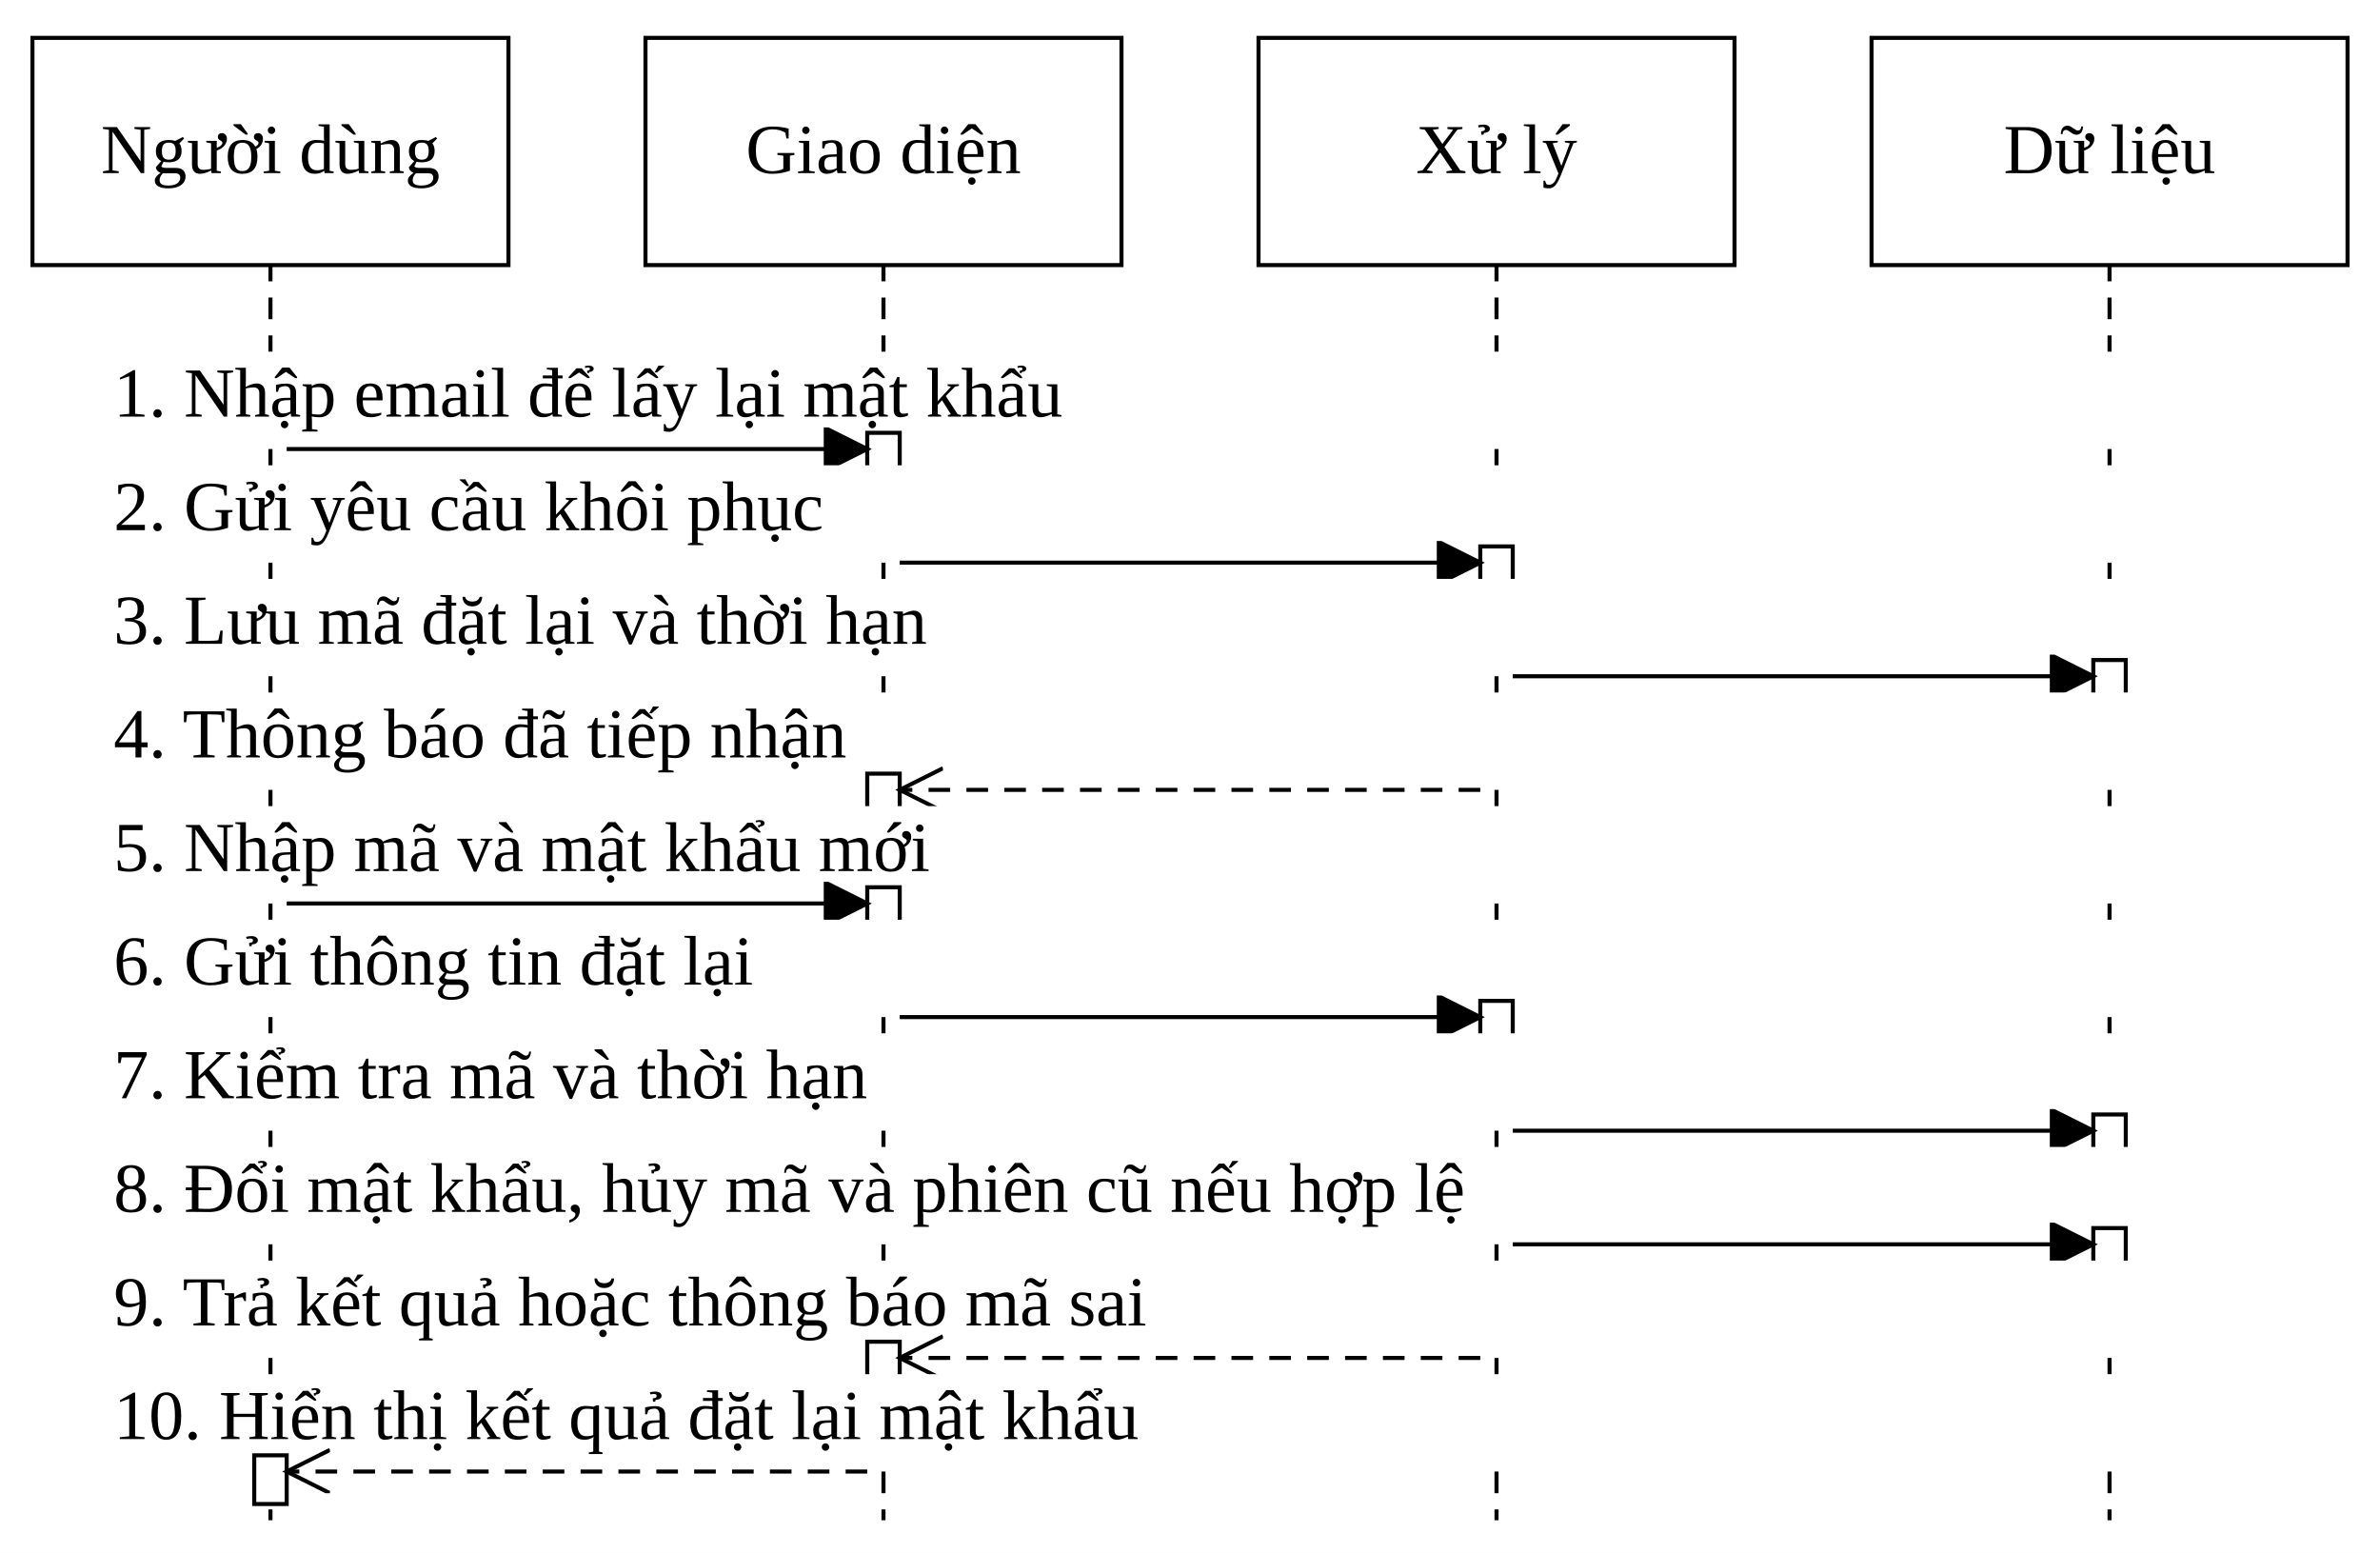
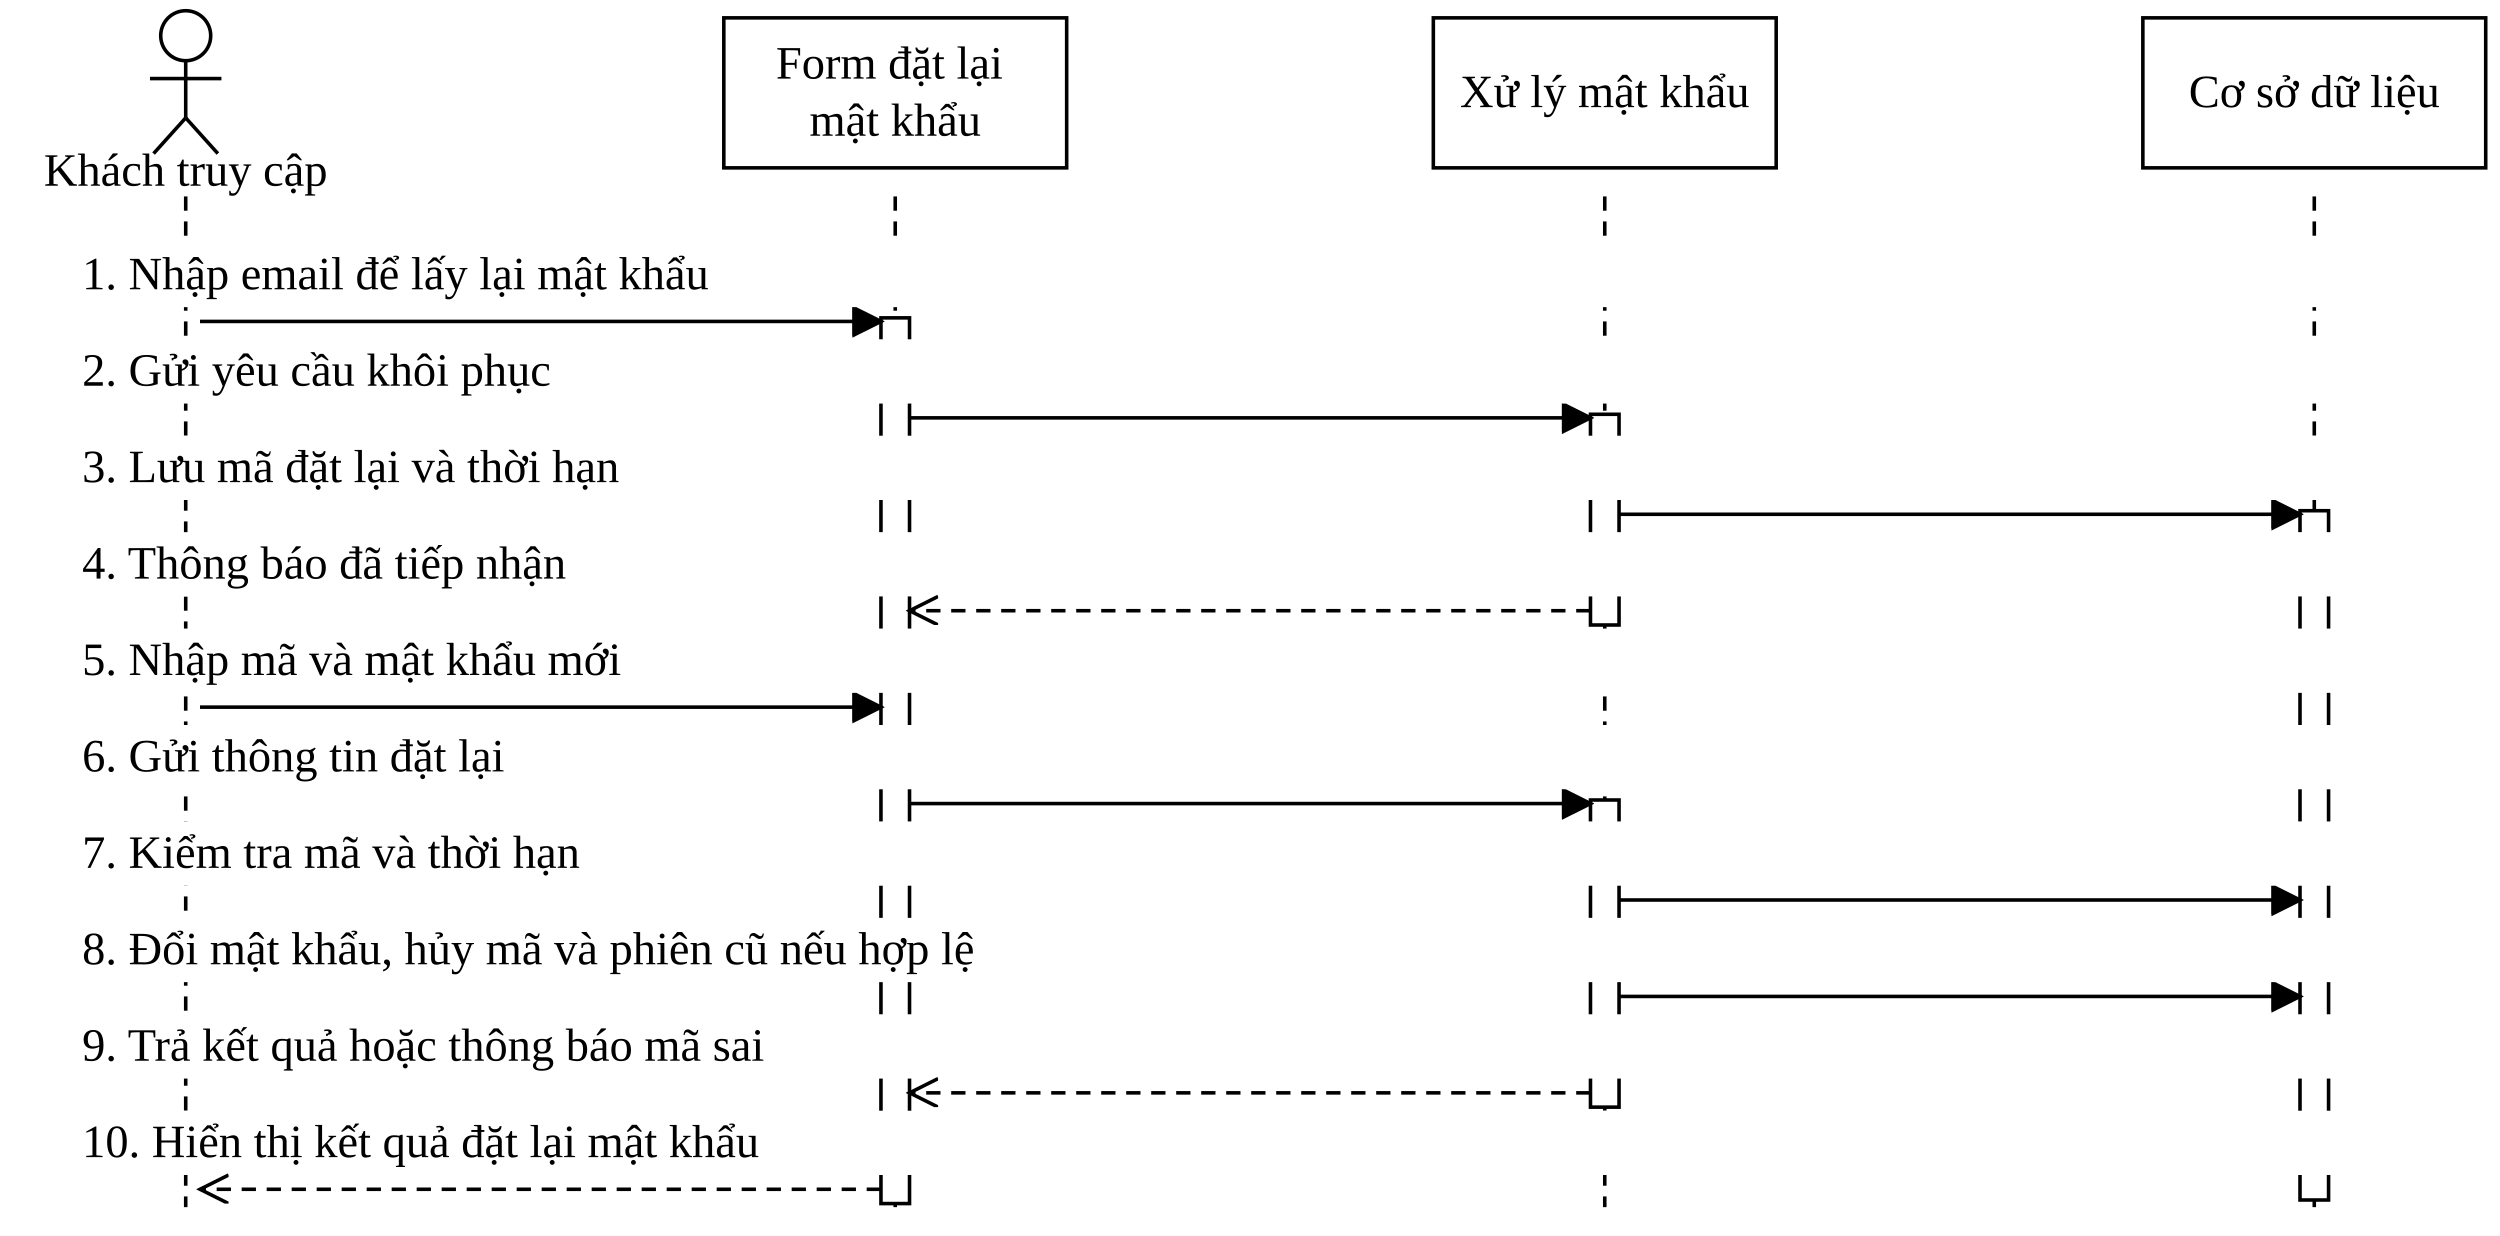
- <svg xmlns="http://www.w3.org/2000/svg" width="440" height="287" viewBox="0 0 440 287">
+ <svg xmlns="http://www.w3.org/2000/svg" width="700" height="346" viewBox="0 0 700 346">
  <rect width="100%" height="100%" fill="white" />
  <defs>
    <marker id="filled" viewBox="0 0 9 9" refX="8" refY="4" markerWidth="9" markerHeight="9" orient="auto" markerUnits="userSpaceOnUse">
-       <path d="M 0 0 L 8 4 L 0 8 Z" fill="black" stroke="black" stroke-width=".75" />
+       <path d="M 0 0 L 8 4 L 0 8 Z" fill="black" stroke="black" stroke-width="1.0" />
    </marker>
    <marker id="open" viewBox="0 0 9 9" refX="8" refY="4" markerWidth="9" markerHeight="9" orient="auto" markerUnits="userSpaceOnUse">
-       <path d="M 0 0 L 8 4 L 0 8" fill="none" stroke="black" stroke-width=".75" />
+       <path d="M 0 0 L 8 4 L 0 8" fill="none" stroke="black" stroke-width="1.0" />
    </marker>
    <marker id="triangle" viewBox="0 0 9 9" refX="8" refY="4" markerWidth="9" markerHeight="9" orient="auto" markerUnits="userSpaceOnUse">
-       <path d="M 0 0 L 8 4 L 0 8 Z" fill="white" stroke="black" stroke-width=".75" />
+       <path d="M 0 0 L 8 4 L 0 8 Z" fill="white" stroke="black" stroke-width="1.0" />
    </marker>
  </defs>
-   <polyline stroke="black" stroke-width=".75" fill="none" stroke-dasharray="4 3" points="50.0,48 50.0,281" />
-   <polyline stroke="black" stroke-width=".75" fill="none" stroke-dasharray="4 3" points="163.333,48 163.333,281" />
-   <polyline stroke="black" stroke-width=".75" fill="none" stroke-dasharray="4 3" points="276.667,48 276.667,281" />
-   <polyline stroke="black" stroke-width=".75" fill="none" stroke-dasharray="4 3" points="390.0,48 390.0,281" />
-   <rect x="16" y="65" width="408" height="16" fill="white" />
-   <text x="21" y="77.0" text-anchor="start" font-family="Times New Roman" font-size="13" font-weight="normal" font-style="normal" fill="black">
-     <tspan x="21" dy="0">1. Nhập email để lấy lại mật khẩu</tspan>
+   <polyline stroke="black" stroke-width="1.0" fill="none" stroke-dasharray="4 3" points="52.0,55 52.0,338" />
+   <polyline stroke="black" stroke-width="1.0" fill="none" stroke-dasharray="4 3" points="250.667,55 250.667,338" />
+   <polyline stroke="black" stroke-width="1.0" fill="none" stroke-dasharray="4 3" points="449.333,55 449.333,338" />
+   <polyline stroke="black" stroke-width="1.0" fill="none" stroke-dasharray="4 3" points="648.0,55 648.0,338" />
+   <rect stroke="black" stroke-width="1.0" fill="white" x="445.333" y="116" width="8" height="59" />
+   <rect stroke="black" stroke-width="1.0" fill="white" x="445.333" y="224" width="8" height="86" />
+   <rect stroke="black" stroke-width="1.0" fill="white" x="246.667" y="89" width="8" height="248" />
+   <rect stroke="black" stroke-width="1.0" fill="white" x="644.0" y="143" width="8" height="193" />
+   <rect x="18" y="68" width="664" height="18" fill="white" />
+   <text x="23" y="81.0" text-anchor="start" font-family="Times New Roman" font-size="13" font-weight="normal" font-style="normal" fill="black">
+     <tspan x="23" dy="0">1. Nhập email để lấy lại mật khẩu</tspan>
  </text>
-   <rect stroke="black" stroke-width=".75" fill="white" x="160.333" y="80" width="6" height="9" />
-   <polyline stroke="black" stroke-width=".75" fill="none" points="53.0,83 160.333,83" marker-end="url(#filled)" />
-   <rect x="16" y="86" width="408" height="16" fill="white" />
-   <text x="21" y="98.0" text-anchor="start" font-family="Times New Roman" font-size="13" font-weight="normal" font-style="normal" fill="black">
-     <tspan x="21" dy="0">2. Gửi yêu cầu khôi phục</tspan>
+   <polyline stroke="black" stroke-width="1.0" fill="none" points="56.0,90 246.667,90" marker-end="url(#filled)" />
+   <rect x="18" y="95" width="664" height="18" fill="white" />
+   <text x="23" y="108.0" text-anchor="start" font-family="Times New Roman" font-size="13" font-weight="normal" font-style="normal" fill="black">
+     <tspan x="23" dy="0">2. Gửi yêu cầu khôi phục</tspan>
  </text>
-   <rect stroke="black" stroke-width=".75" fill="white" x="273.667" y="101" width="6" height="9" />
-   <polyline stroke="black" stroke-width=".75" fill="none" points="166.333,104 273.667,104" marker-end="url(#filled)" />
-   <rect x="16" y="107" width="408" height="16" fill="white" />
-   <text x="21" y="119.0" text-anchor="start" font-family="Times New Roman" font-size="13" font-weight="normal" font-style="normal" fill="black">
-     <tspan x="21" dy="0">3. Lưu mã đặt lại và thời hạn</tspan>
+   <polyline stroke="black" stroke-width="1.0" fill="none" points="254.667,117 445.333,117" marker-end="url(#filled)" />
+   <rect x="18" y="122" width="664" height="18" fill="white" />
+   <text x="23" y="135.0" text-anchor="start" font-family="Times New Roman" font-size="13" font-weight="normal" font-style="normal" fill="black">
+     <tspan x="23" dy="0">3. Lưu mã đặt lại và thời hạn</tspan>
  </text>
-   <rect stroke="black" stroke-width=".75" fill="white" x="387.0" y="122" width="6" height="9" />
-   <polyline stroke="black" stroke-width=".75" fill="none" points="279.667,125 387.0,125" marker-end="url(#filled)" />
-   <rect x="16" y="128" width="408" height="16" fill="white" />
-   <text x="21" y="140.0" text-anchor="start" font-family="Times New Roman" font-size="13" font-weight="normal" font-style="normal" fill="black">
-     <tspan x="21" dy="0">4. Thông báo đã tiếp nhận</tspan>
+   <polyline stroke="black" stroke-width="1.0" fill="none" points="453.333,144 644.0,144" marker-end="url(#filled)" />
+   <rect x="18" y="149" width="664" height="18" fill="white" />
+   <text x="23" y="162.0" text-anchor="start" font-family="Times New Roman" font-size="13" font-weight="normal" font-style="normal" fill="black">
+     <tspan x="23" dy="0">4. Thông báo đã tiếp nhận</tspan>
  </text>
-   <rect stroke="black" stroke-width=".75" fill="white" x="160.333" y="143" width="6" height="9" />
-   <polyline stroke="black" stroke-width=".75" fill="none" stroke-dasharray="4 3" points="273.667,146 166.333,146" marker-end="url(#open)" />
-   <rect x="16" y="149" width="408" height="16" fill="white" />
-   <text x="21" y="161.0" text-anchor="start" font-family="Times New Roman" font-size="13" font-weight="normal" font-style="normal" fill="black">
-     <tspan x="21" dy="0">5. Nhập mã và mật khẩu mới</tspan>
+   <polyline stroke="black" stroke-width="1.0" fill="none" stroke-dasharray="4 3" points="445.333,171 254.667,171" marker-end="url(#open)" />
+   <rect x="18" y="176" width="664" height="18" fill="white" />
+   <text x="23" y="189.0" text-anchor="start" font-family="Times New Roman" font-size="13" font-weight="normal" font-style="normal" fill="black">
+     <tspan x="23" dy="0">5. Nhập mã và mật khẩu mới</tspan>
  </text>
-   <rect stroke="black" stroke-width=".75" fill="white" x="160.333" y="164" width="6" height="9" />
-   <polyline stroke="black" stroke-width=".75" fill="none" points="53.0,167 160.333,167" marker-end="url(#filled)" />
-   <rect x="16" y="170" width="408" height="16" fill="white" />
-   <text x="21" y="182.0" text-anchor="start" font-family="Times New Roman" font-size="13" font-weight="normal" font-style="normal" fill="black">
-     <tspan x="21" dy="0">6. Gửi thông tin đặt lại</tspan>
+   <polyline stroke="black" stroke-width="1.0" fill="none" points="56.0,198 246.667,198" marker-end="url(#filled)" />
+   <rect x="18" y="203" width="664" height="18" fill="white" />
+   <text x="23" y="216.0" text-anchor="start" font-family="Times New Roman" font-size="13" font-weight="normal" font-style="normal" fill="black">
+     <tspan x="23" dy="0">6. Gửi thông tin đặt lại</tspan>
  </text>
-   <rect stroke="black" stroke-width=".75" fill="white" x="273.667" y="185" width="6" height="9" />
-   <polyline stroke="black" stroke-width=".75" fill="none" points="166.333,188 273.667,188" marker-end="url(#filled)" />
-   <rect x="16" y="191" width="408" height="16" fill="white" />
-   <text x="21" y="203.0" text-anchor="start" font-family="Times New Roman" font-size="13" font-weight="normal" font-style="normal" fill="black">
-     <tspan x="21" dy="0">7. Kiểm tra mã và thời hạn</tspan>
+   <polyline stroke="black" stroke-width="1.0" fill="none" points="254.667,225 445.333,225" marker-end="url(#filled)" />
+   <rect x="18" y="230" width="664" height="18" fill="white" />
+   <text x="23" y="243.0" text-anchor="start" font-family="Times New Roman" font-size="13" font-weight="normal" font-style="normal" fill="black">
+     <tspan x="23" dy="0">7. Kiểm tra mã và thời hạn</tspan>
  </text>
-   <rect stroke="black" stroke-width=".75" fill="white" x="387.0" y="206" width="6" height="9" />
-   <polyline stroke="black" stroke-width=".75" fill="none" points="279.667,209 387.0,209" marker-end="url(#filled)" />
-   <rect x="16" y="212" width="408" height="16" fill="white" />
-   <text x="21" y="224.0" text-anchor="start" font-family="Times New Roman" font-size="13" font-weight="normal" font-style="normal" fill="black">
-     <tspan x="21" dy="0">8. Đổi mật khẩu, hủy mã và phiên cũ nếu hợp lệ</tspan>
+   <polyline stroke="black" stroke-width="1.0" fill="none" points="453.333,252 644.0,252" marker-end="url(#filled)" />
+   <rect x="18" y="257" width="664" height="18" fill="white" />
+   <text x="23" y="270.0" text-anchor="start" font-family="Times New Roman" font-size="13" font-weight="normal" font-style="normal" fill="black">
+     <tspan x="23" dy="0">8. Đổi mật khẩu, hủy mã và phiên cũ nếu hợp lệ</tspan>
  </text>
-   <rect stroke="black" stroke-width=".75" fill="white" x="387.0" y="227" width="6" height="9" />
-   <polyline stroke="black" stroke-width=".75" fill="none" points="279.667,230 387.0,230" marker-end="url(#filled)" />
-   <rect x="16" y="233" width="408" height="16" fill="white" />
-   <text x="21" y="245.0" text-anchor="start" font-family="Times New Roman" font-size="13" font-weight="normal" font-style="normal" fill="black">
-     <tspan x="21" dy="0">9. Trả kết quả hoặc thông báo mã sai</tspan>
+   <polyline stroke="black" stroke-width="1.0" fill="none" points="453.333,279 644.0,279" marker-end="url(#filled)" />
+   <rect x="18" y="284" width="664" height="18" fill="white" />
+   <text x="23" y="297.0" text-anchor="start" font-family="Times New Roman" font-size="13" font-weight="normal" font-style="normal" fill="black">
+     <tspan x="23" dy="0">9. Trả kết quả hoặc thông báo mã sai</tspan>
  </text>
-   <rect stroke="black" stroke-width=".75" fill="white" x="160.333" y="248" width="6" height="9" />
-   <polyline stroke="black" stroke-width=".75" fill="none" stroke-dasharray="4 3" points="273.667,251 166.333,251" marker-end="url(#open)" />
-   <rect x="16" y="254" width="408" height="16" fill="white" />
-   <text x="21" y="266.0" text-anchor="start" font-family="Times New Roman" font-size="13" font-weight="normal" font-style="normal" fill="black">
-     <tspan x="21" dy="0">10. Hiển thị kết quả đặt lại mật khẩu</tspan>
+   <polyline stroke="black" stroke-width="1.0" fill="none" stroke-dasharray="4 3" points="445.333,306 254.667,306" marker-end="url(#open)" />
+   <rect x="18" y="311" width="664" height="18" fill="white" />
+   <text x="23" y="324.0" text-anchor="start" font-family="Times New Roman" font-size="13" font-weight="normal" font-style="normal" fill="black">
+     <tspan x="23" dy="0">10. Hiển thị kết quả đặt lại mật khẩu</tspan>
  </text>
-   <rect stroke="black" stroke-width=".75" fill="white" x="47.0" y="269" width="6" height="9" />
-   <polyline stroke="black" stroke-width=".75" fill="none" stroke-dasharray="4 3" points="160.333,272 53.0,272" marker-end="url(#open)" />
-   <rect stroke="black" stroke-width=".75" fill="white" x="6.0" y="7" width="88" height="42" />
-   <text x="50.0" y="32.0" text-anchor="middle" font-family="Times New Roman" font-size="13" font-weight="normal" font-style="normal" fill="black">
-     <tspan x="50.0" dy="0">Người dùng</tspan>
+   <polyline stroke="black" stroke-width="1.0" fill="none" stroke-dasharray="4 3" points="246.667,333 56.0,333" marker-end="url(#open)" />
+   <ellipse stroke="black" stroke-width="1.0" fill="white" cx="52.0" cy="10.0" rx="7.0" ry="7.0" />
+   <polyline stroke="black" stroke-width="1.0" fill="none" points="52.0,17 52.0,33" />
+   <polyline stroke="black" stroke-width="1.0" fill="none" points="42.0,22 62.0,22" />
+   <polyline stroke="black" stroke-width="1.0" fill="none" points="52.0,33 43.0,43" />
+   <polyline stroke="black" stroke-width="1.0" fill="none" points="52.0,33 61.0,43" />
+   <text x="52.0" y="52.0" text-anchor="middle" font-family="Times New Roman" font-size="13" font-weight="normal" font-style="normal" fill="black">
+     <tspan x="52.0" dy="0">Khách truy cập</tspan>
  </text>
-   <rect stroke="black" stroke-width=".75" fill="white" x="119.333" y="7" width="88" height="42" />
-   <text x="163.333" y="32.0" text-anchor="middle" font-family="Times New Roman" font-size="13" font-weight="normal" font-style="normal" fill="black">
-     <tspan x="163.333" dy="0">Giao diện</tspan>
+   <rect stroke="black" stroke-width="1.0" fill="white" x="202.667" y="5" width="96" height="42" />
+   <text x="250.667" y="22.0" text-anchor="middle" font-family="Times New Roman" font-size="13" font-weight="normal" font-style="normal" fill="black">
+     <tspan x="250.667" dy="0">Form đặt lại</tspan>
+     <tspan x="250.667" dy="16">mật khẩu</tspan>
  </text>
-   <rect stroke="black" stroke-width=".75" fill="white" x="232.667" y="7" width="88" height="42" />
-   <text x="276.667" y="32.0" text-anchor="middle" font-family="Times New Roman" font-size="13" font-weight="normal" font-style="normal" fill="black">
-     <tspan x="276.667" dy="0">Xử lý</tspan>
+   <rect stroke="black" stroke-width="1.0" fill="white" x="401.333" y="5" width="96" height="42" />
+   <text x="449.333" y="30.0" text-anchor="middle" font-family="Times New Roman" font-size="13" font-weight="normal" font-style="normal" fill="black">
+     <tspan x="449.333" dy="0">Xử lý mật khẩu</tspan>
  </text>
-   <rect stroke="black" stroke-width=".75" fill="white" x="346.0" y="7" width="88" height="42" />
-   <text x="390.0" y="32.0" text-anchor="middle" font-family="Times New Roman" font-size="13" font-weight="normal" font-style="normal" fill="black">
-     <tspan x="390.0" dy="0">Dữ liệu</tspan>
+   <rect stroke="black" stroke-width="1.0" fill="white" x="600.0" y="5" width="96" height="42" />
+   <text x="648.0" y="30.0" text-anchor="middle" font-family="Times New Roman" font-size="13" font-weight="normal" font-style="normal" fill="black">
+     <tspan x="648.0" dy="0">Cơ sở dữ liệu</tspan>
  </text>
</svg>
